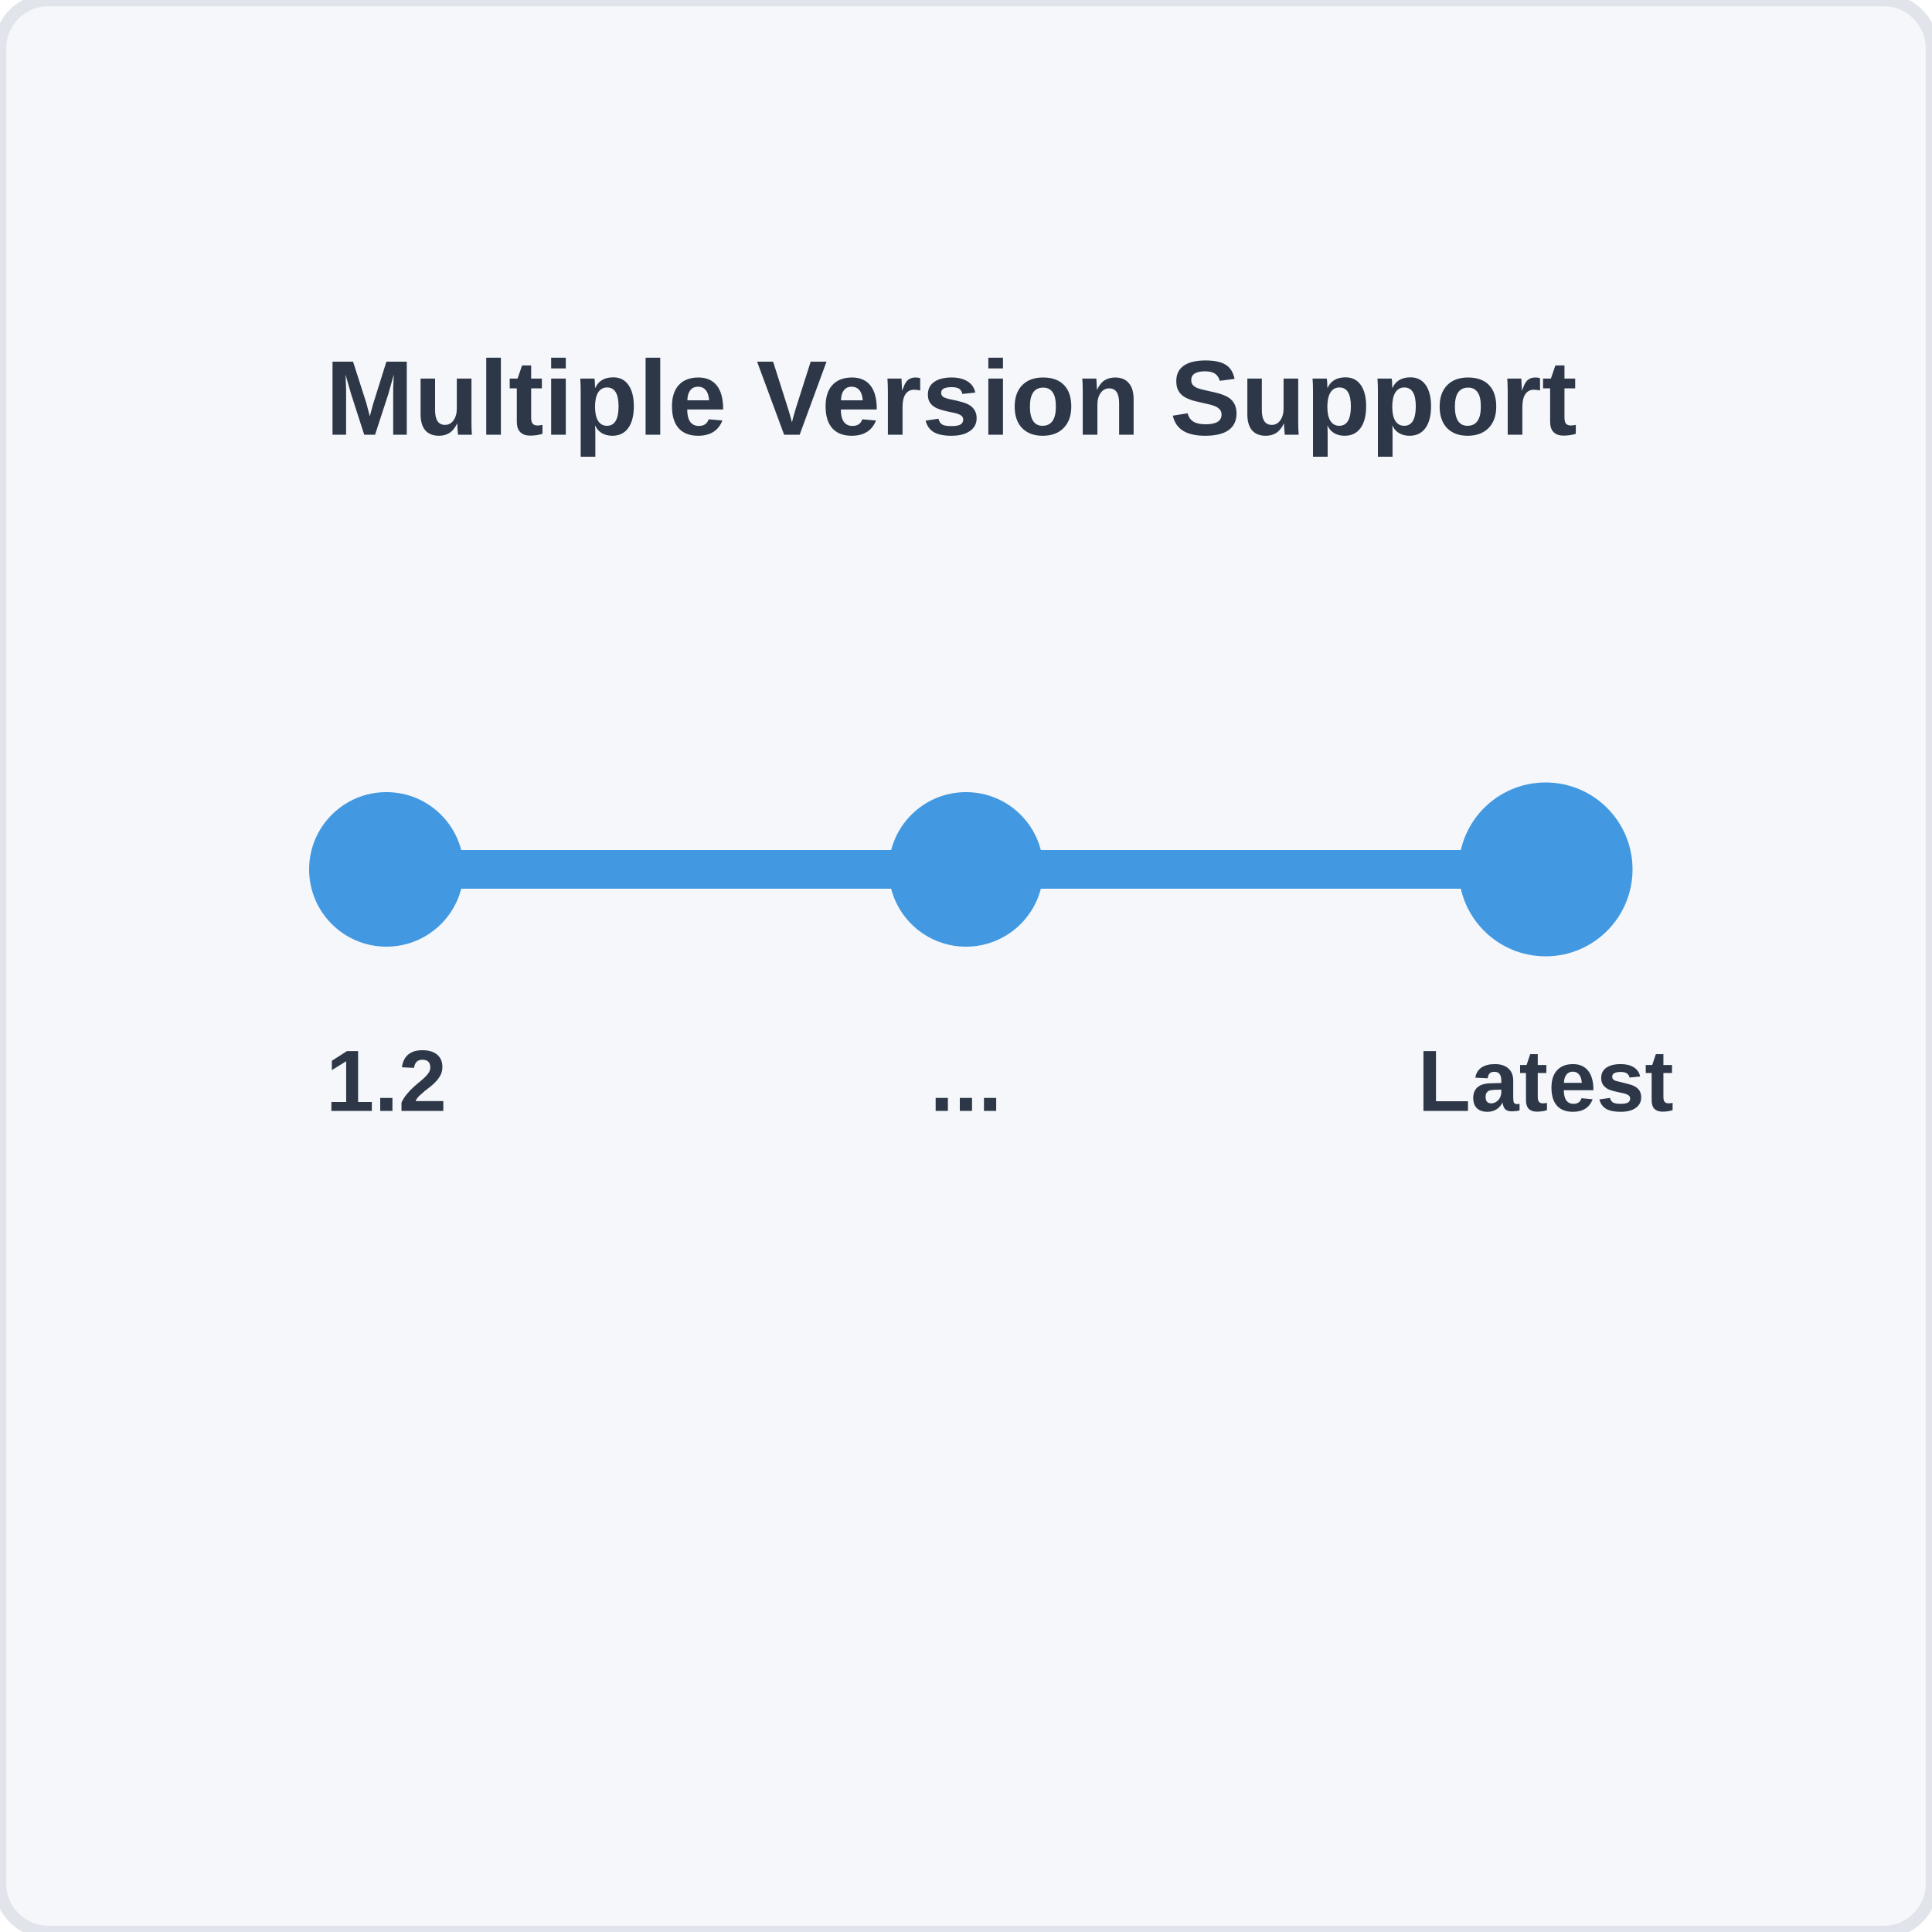
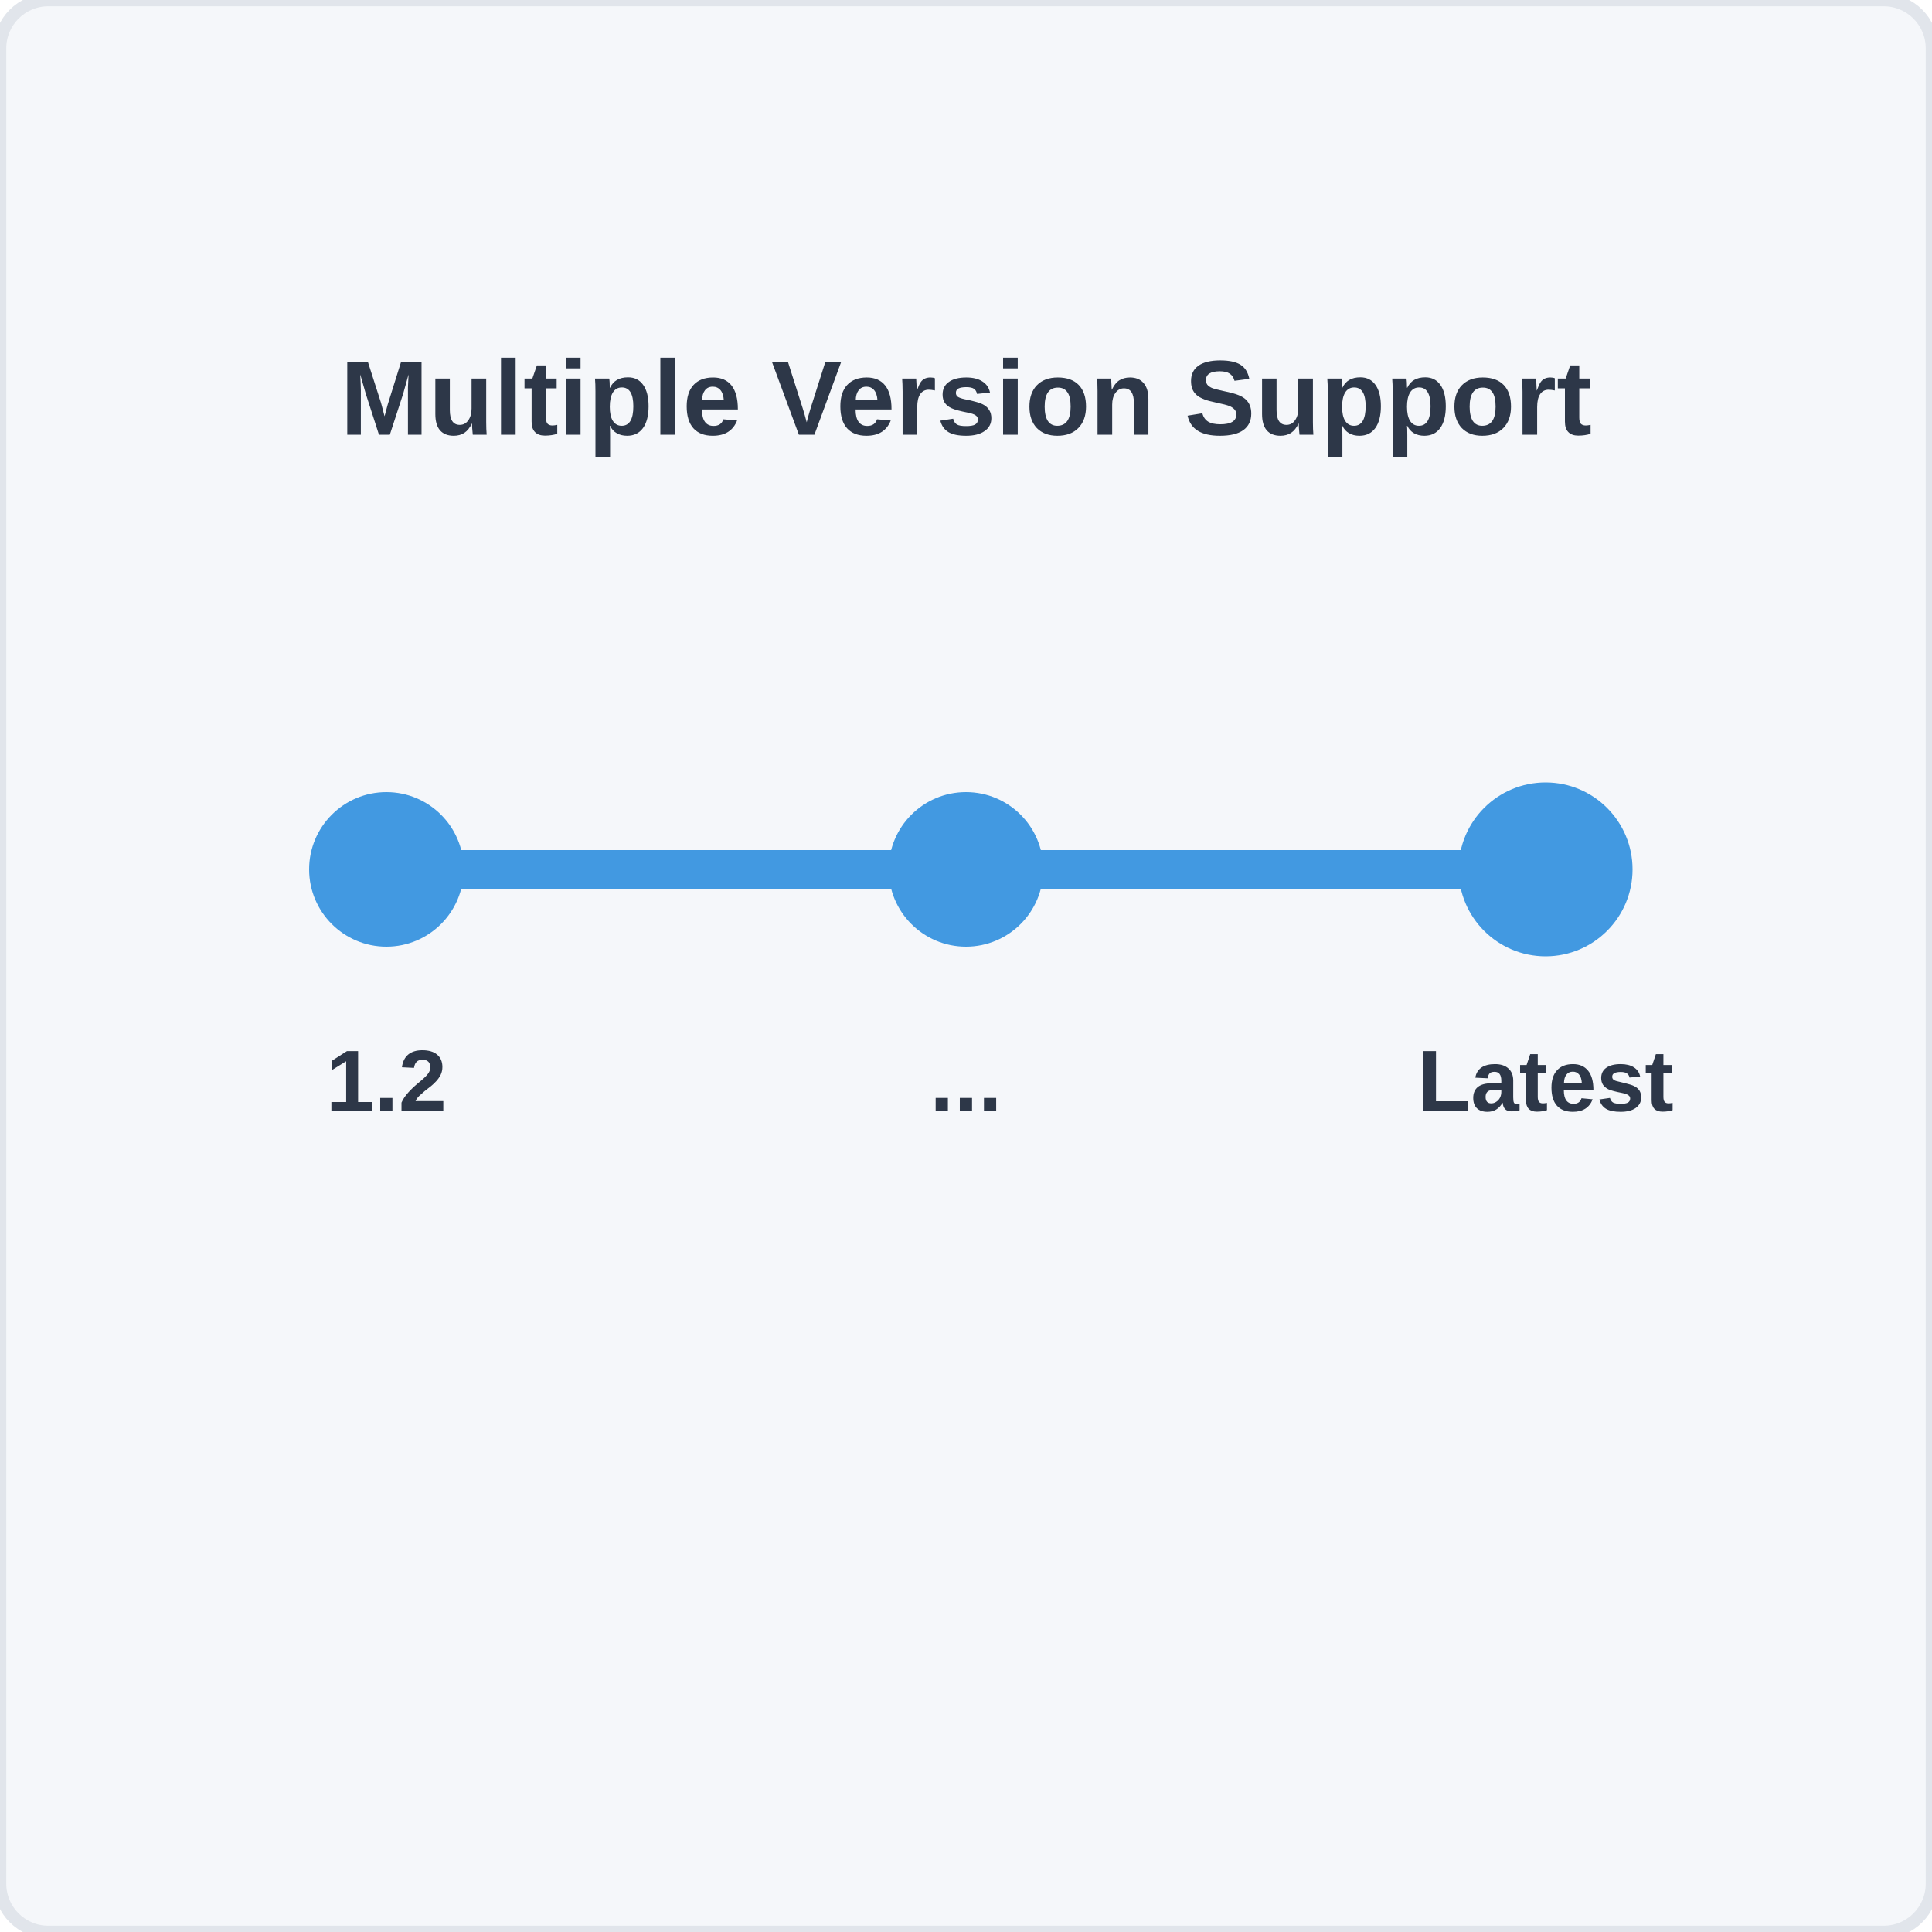
<svg xmlns="http://www.w3.org/2000/svg" width="200" height="200">
  <rect width="200" height="200" rx="5" ry="5" fill="#f5f7fa" stroke="#e1e5eb" stroke-width="1.3" />
  <text x="100" y="45" font-family="Arial, sans-serif" font-size="11" font-weight="bold" text-anchor="middle" fill="#2d3748">
        Multiple Version Support
-         <animate attributeName="y" values="45;43;45" dur="3s" repeatCount="indefinite" />
-   </text>
+     </text>
  <line x1="40" y1="90" x2="160" y2="90" stroke="#4299e1" stroke-width="4" stroke-linecap="round" />
  <circle cx="40" cy="90" r="8" fill="#4299e1">
    <animate attributeName="r" values="8;9.3;8" dur="3s" repeatCount="indefinite" />
  </circle>
  <text x="40" y="115" font-family="Arial, sans-serif" font-size="9" font-weight="bold" text-anchor="middle" fill="#2d3748">1.2</text>
  <circle cx="100" cy="90" r="8" fill="#4299e1">
    <animate attributeName="r" values="8;9.3;8" dur="3s" begin="0.5s" repeatCount="indefinite" />
  </circle>
  <text x="100" y="115" font-family="Arial, sans-serif" font-size="9" font-weight="bold" text-anchor="middle" fill="#2d3748">...</text>
  <circle cx="160" cy="90" r="8" fill="none" stroke="#4299e1" stroke-width="2">
    <animate attributeName="r" values="8;12;8" dur="3s" begin="1s" repeatCount="indefinite" />
    <animate attributeName="opacity" values="0.3;0.6;0.3" dur="3s" begin="1s" repeatCount="indefinite" />
  </circle>
  <circle cx="160" cy="90" r="8" fill="#4299e1">
    <animate attributeName="r" values="8;10.7;8" dur="3s" begin="1s" repeatCount="indefinite" />
  </circle>
  <text x="160" y="115" font-family="Arial, sans-serif" font-size="9" font-weight="bold" text-anchor="middle" fill="#2d3748">Latest</text>
</svg>
